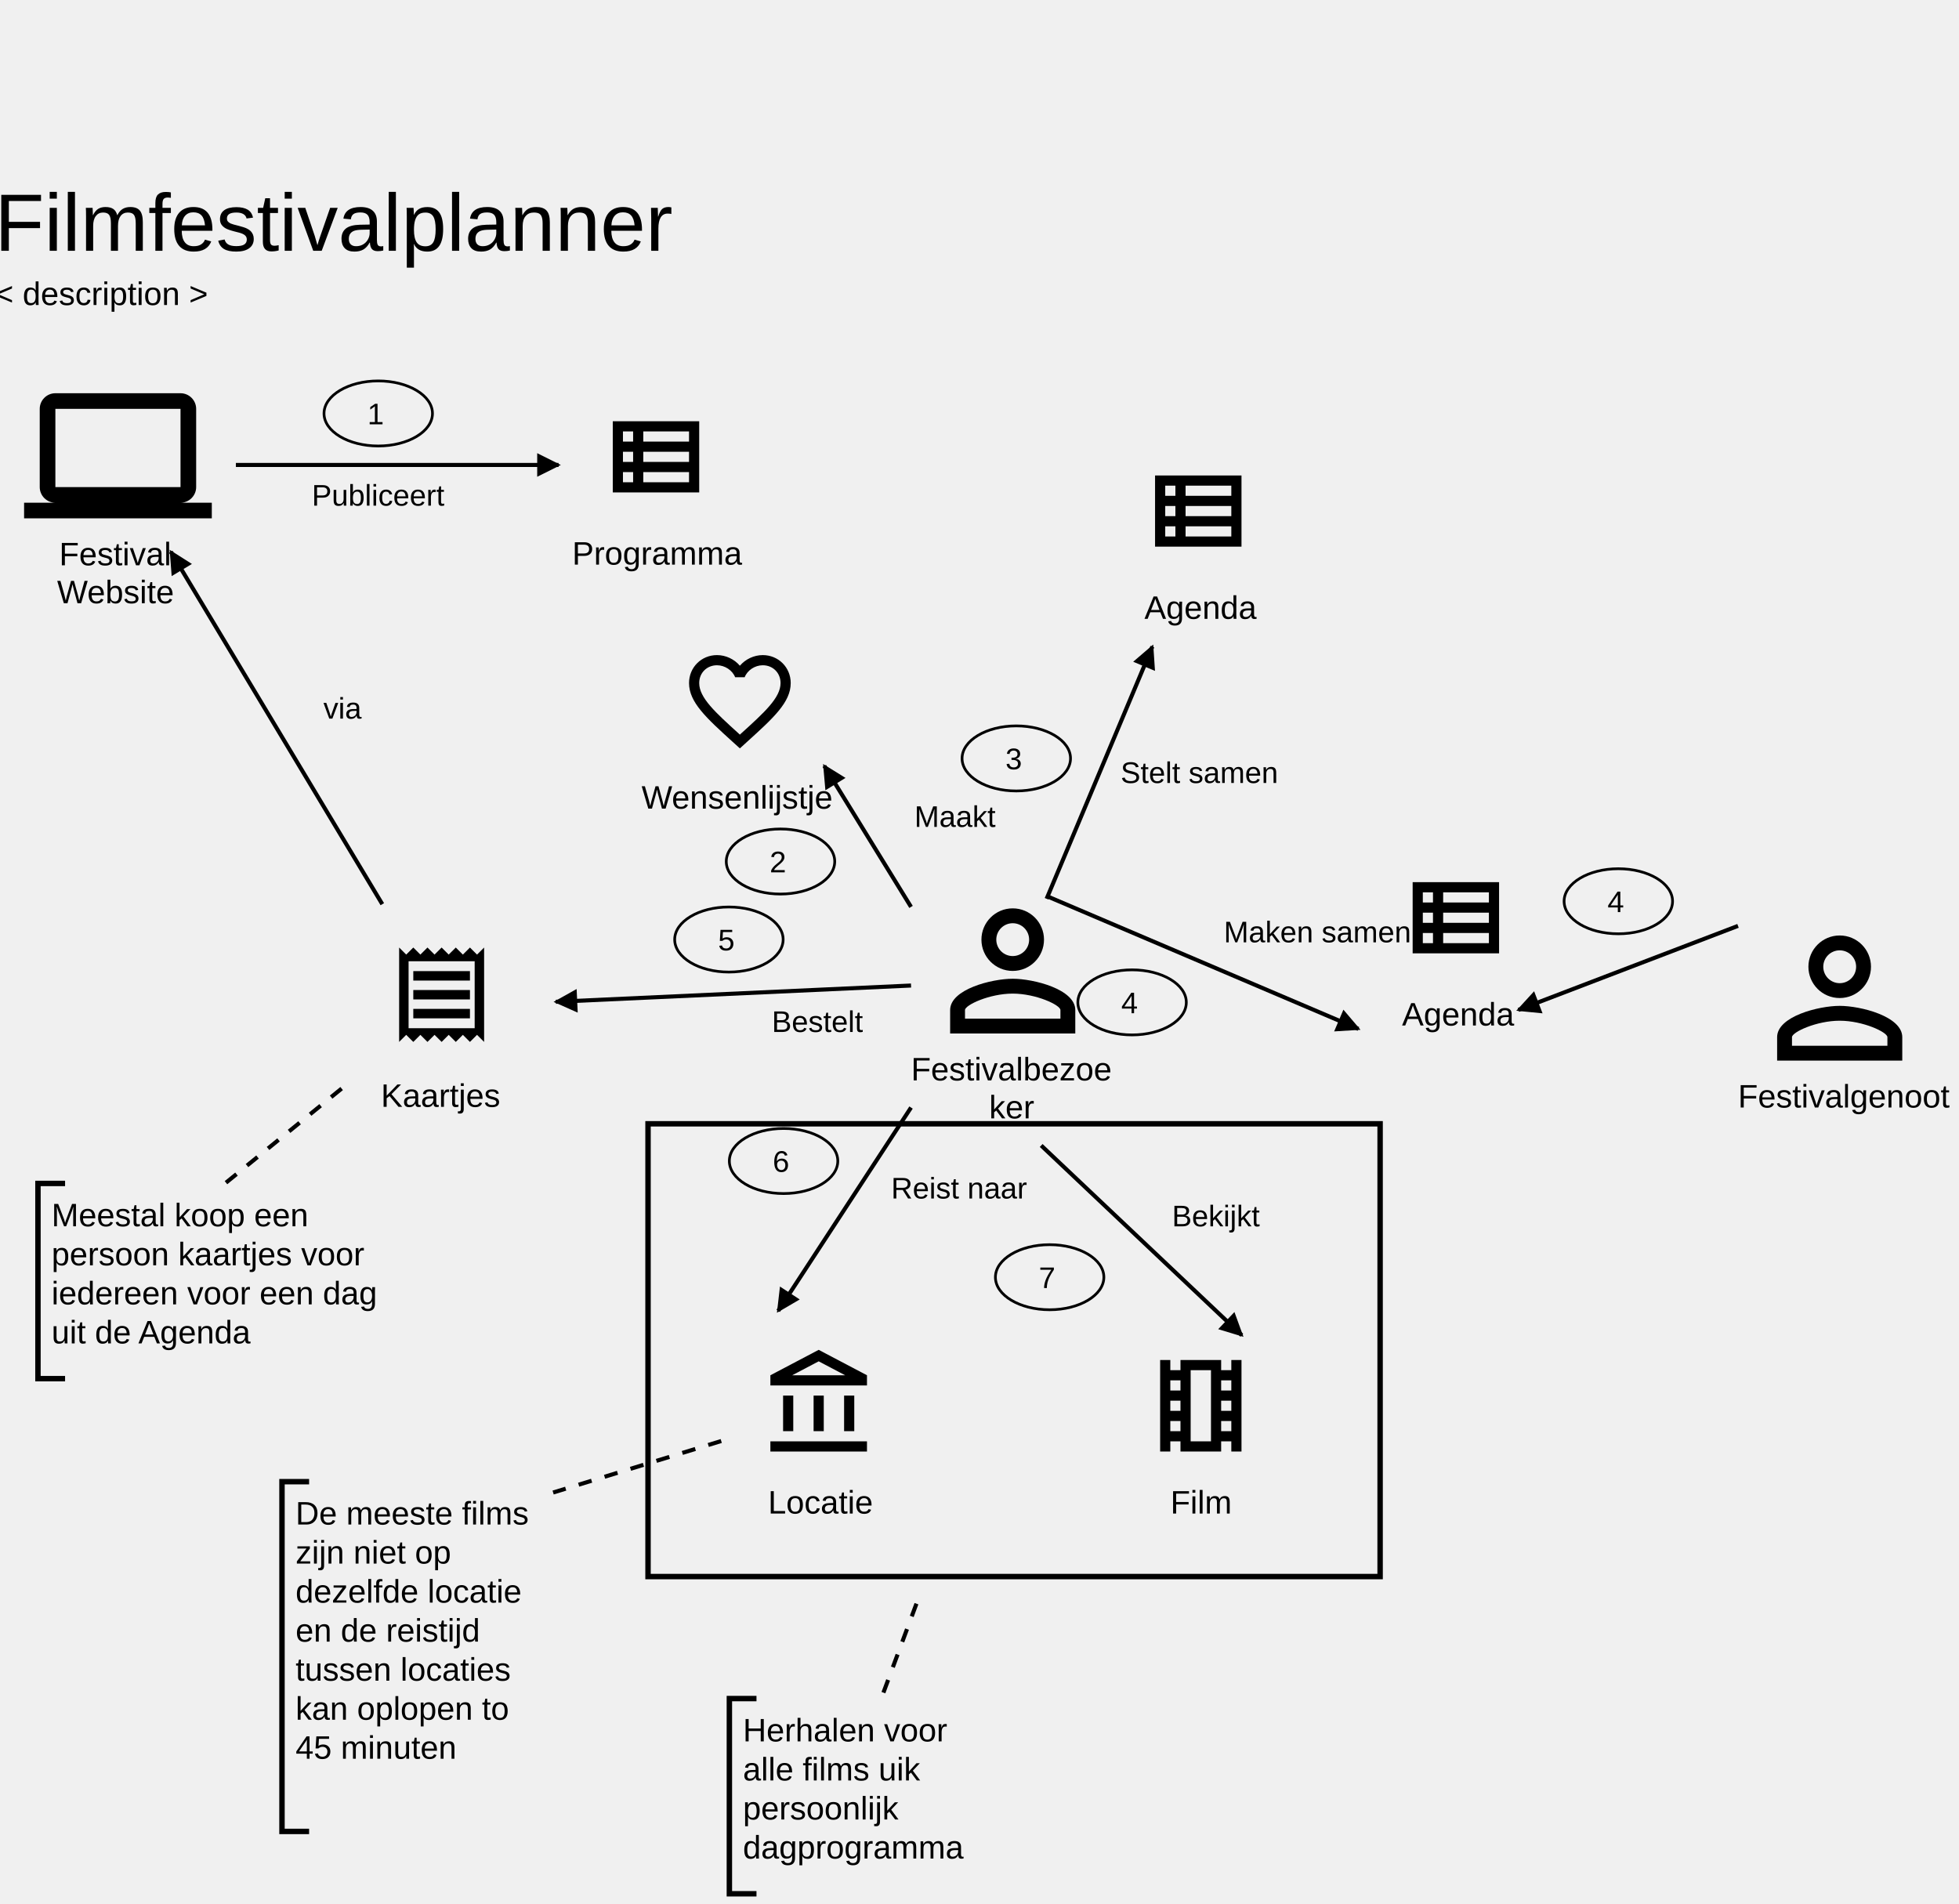
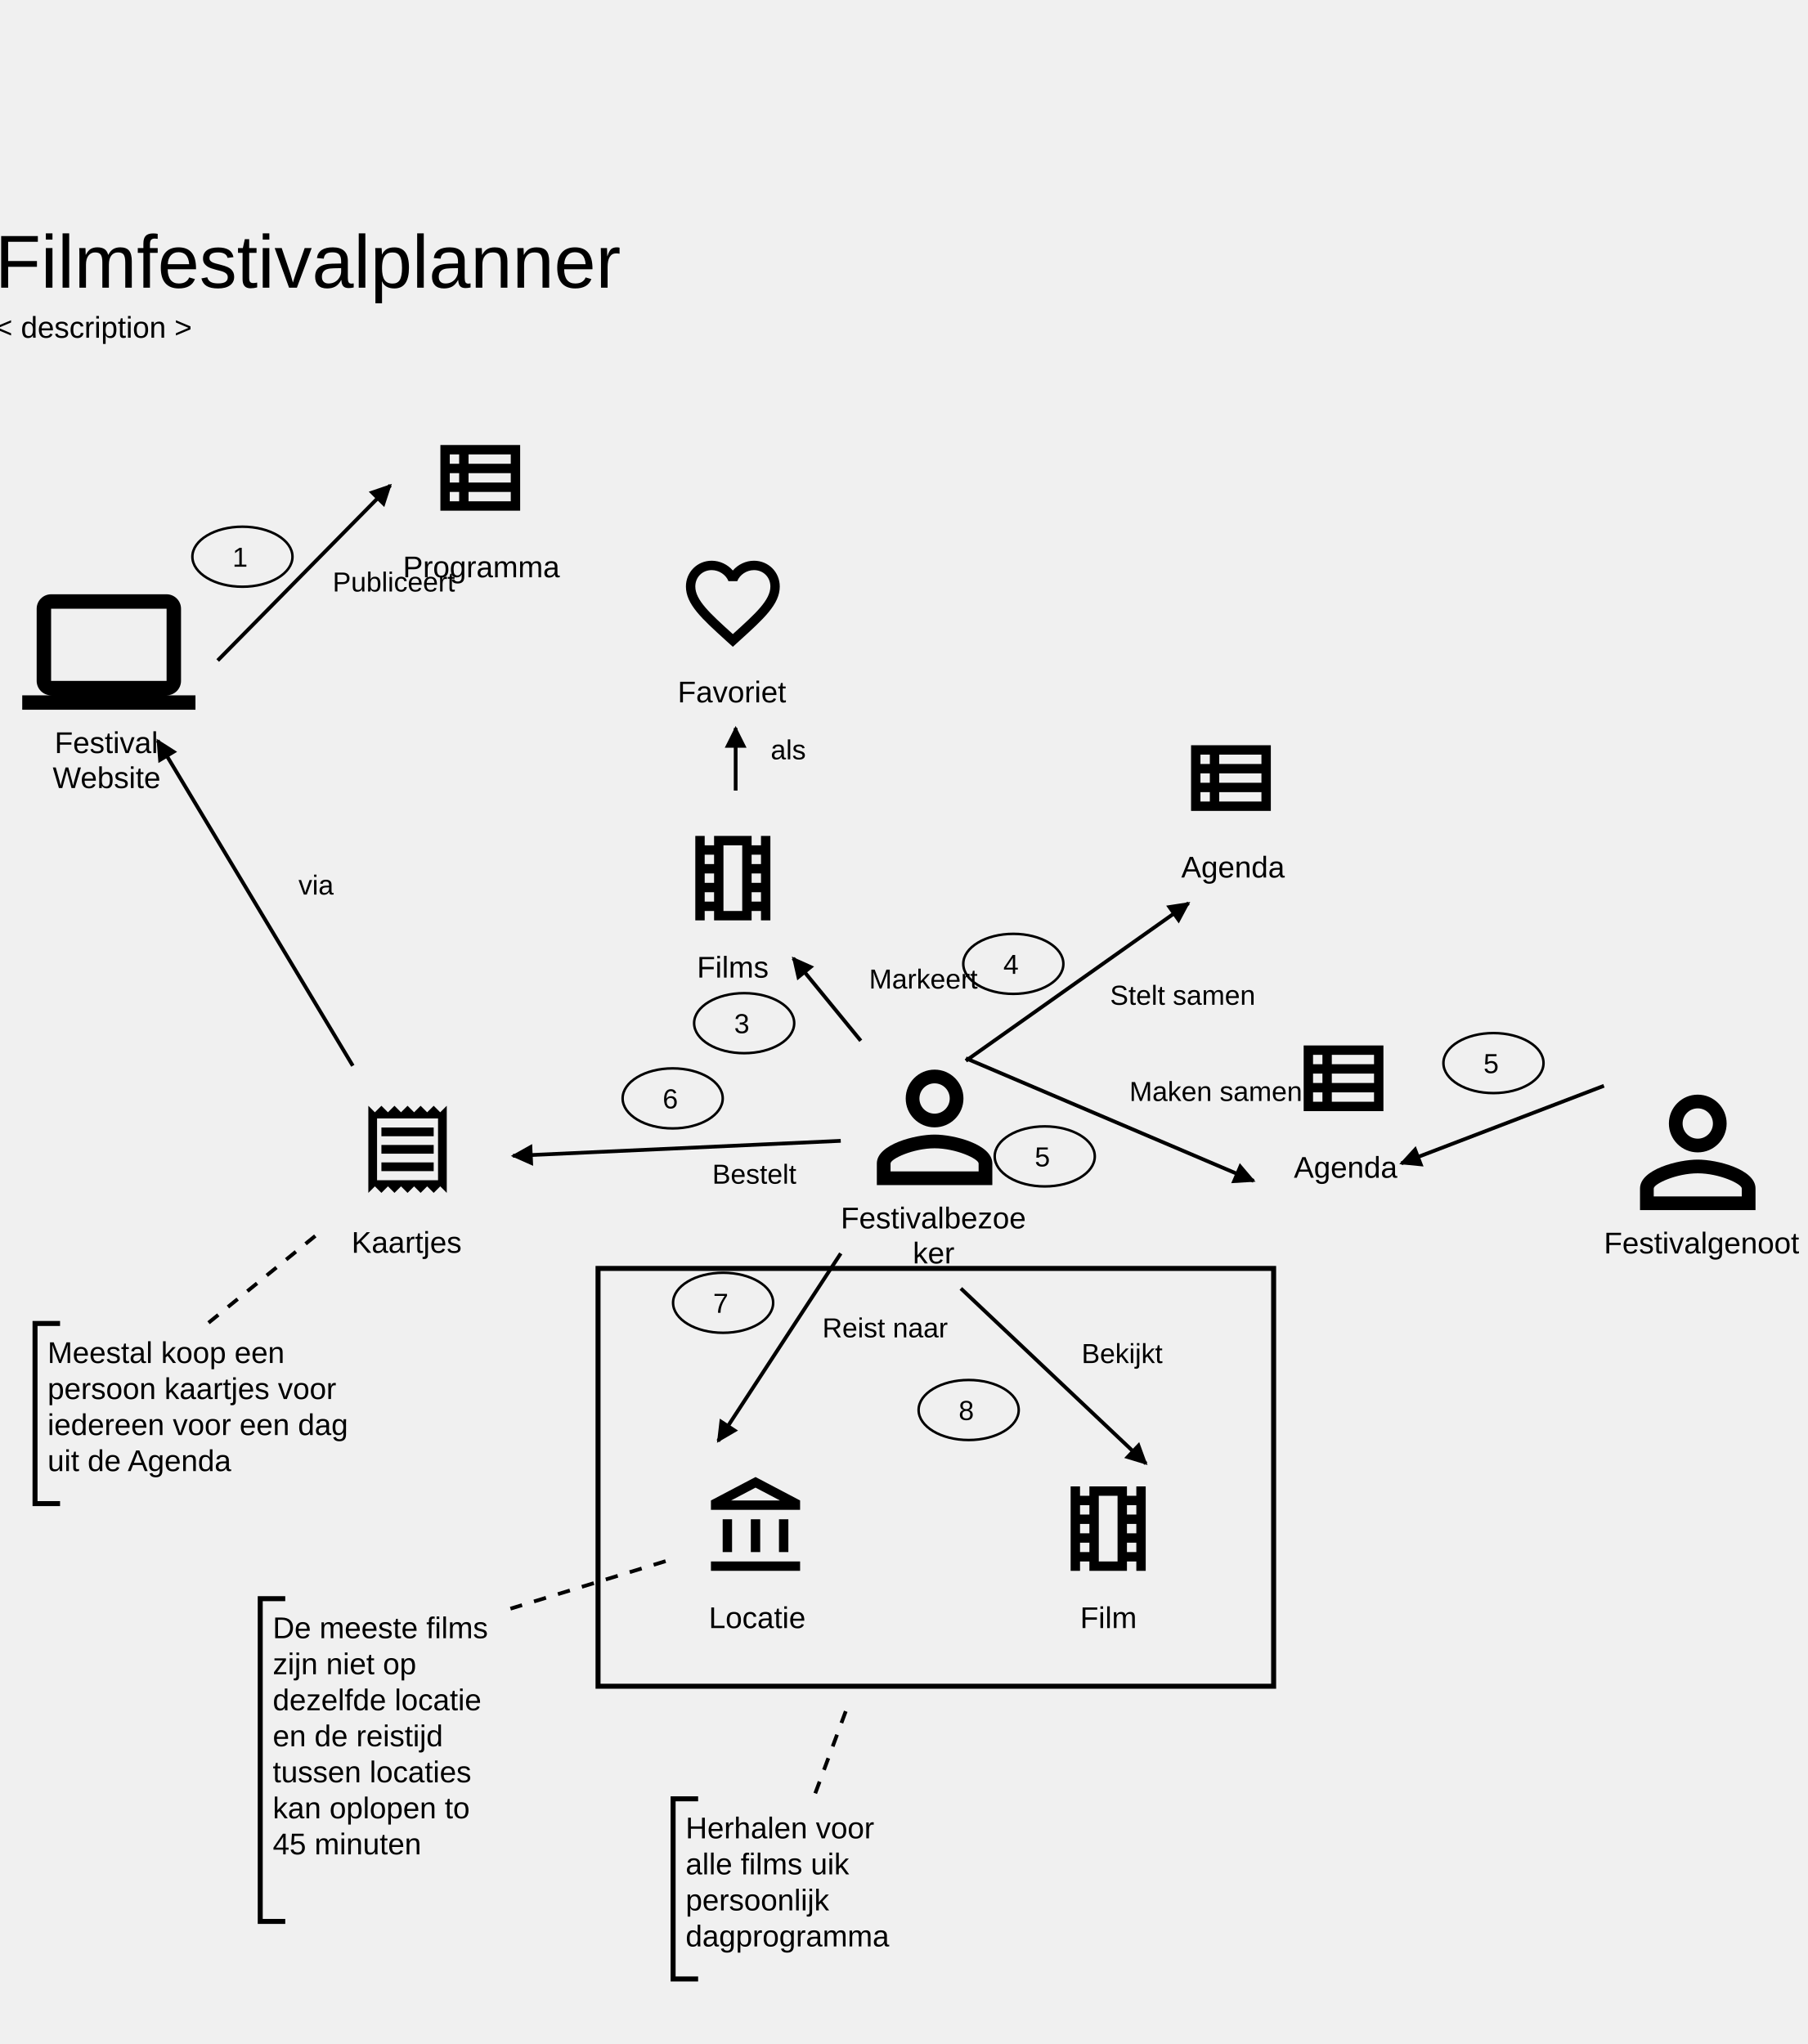
- <svg xmlns="http://www.w3.org/2000/svg" style="background-color:white" width="722.5" height=" 702" viewBox="806 316 722.5 607" version="1.1">
+ <svg xmlns="http://www.w3.org/2000/svg" style="background-color:white" width="722.5" height=" 817" viewBox="806 246 722.5 677" version="1.1">
  <defs>
    <marker id="activity-black-black-dp19321k0feuw9q9b4zm91lx4" viewBox="0 0 20 20" refX="11" refY="10" markerWidth="10" markerHeight="10" orient="auto">
      <path d="M 1 5 L 11 10 L 1 15 Z" style="fill: black; stroke-width: 1px; stroke-linecap: round; stroke-dasharray: 10000px, 1px; stroke: black;" />
    </marker>
  </defs>
  <g class="djs-group">
-     <g class="djs-element djs-shape" style="display:block" transform="translate(796 351)">
+     <g class="djs-element djs-shape" style="display:block" transform="translate(796 236)">
      <g class="djs-visual">
        <text lineHeight="1.2" class="djs-label" style="font-family: Arial, sans-serif; font-size: 30; font-weight: normal; fill: rgb(0, 0, 0);">
-           <tspan x="8" y="10" font-size="30">Filmfestivalplanner</tspan>
+           <tspan x="8" y="55" font-size="30">Filmfestivalplanner</tspan>
        </text>
        <text lineHeight="1.2" class="djs-label" style="font-family: Arial, sans-serif; font-size: 12; font-weight: normal; fill: rgb(0, 0, 0);">
-           <tspan x="8" y="30" font-size="12">&lt; description &gt;</tspan>
+           <tspan x="8" y="75" font-size="12">&lt; description &gt;</tspan>
        </text>
      </g>
    </g>
  </g>
  <g class="djs-group">
    <g class="djs-element djs-shape" data-element-id="shape_7284" transform="matrix(1, 0, 0, 1, 1045, 683)" style="display: block;">
      <g class="djs-visual">
        <rect x="0" y="0" width="270" height="167" rx="0" ry="0" style="stroke: black; stroke-width: 2px; fill: none;" />
        <text style="font-family: Arial, sans-serif; font-size: 12px; font-weight: normal; fill: rgb(0, 0, 0);" lineHeight="1.2" class="djs-label">
          <tspan x="8" y="18.8" />
        </text>
      </g>
      <rect style="fill: none; stroke-opacity: 0; stroke: white; stroke-width: 15px;" class="djs-hit djs-hit-all" x="0" y="0" width="270" height="167" />
      <rect x="-6" y="-6" width="282" height="179" style="fill: none;" class="djs-outline" />
    </g>
    <g class="djs-children">
      <g class="djs-group">
        <g class="djs-element djs-shape" data-element-id="shape_4085" transform="matrix(1, 0, 0, 1, 1072, 752)" style="display: block;">
          <g class="djs-visual">
            <svg fill=" black" width="48.75" height="48.75" viewBox="0 0 24 26" x="12.5" y="12.5">
              <path fill="none" d="M0 0h24v24H0V0z" />
              <path d="M6.5 10h-2v7h2v-7zm6 0h-2v7h2v-7zm8.5 9H2v2h19v-2zm-2.5-9h-2v7h2v-7zm-7-6.74L16.71 6H6.29l5.21-2.74m0-2.26L2 6v2h19V6l-9.5-5z" />
            </svg>
            <text style="font-family: Arial, sans-serif; font-size: 12px; font-weight: normal; fill: rgb(0, 0, 0);" lineHeight="1.2" class="djs-label">
              <tspan x="17.275" y="74.75">Locatie</tspan>
            </text>
          </g>
          <rect style="fill: none; stroke-opacity: 0; stroke: white; stroke-width: 15px;" class="djs-hit djs-hit-all" x="0" y="0" width="75" height="75" />
          <rect x="-6" y="-6" width="87" height="87" style="fill: none;" class="djs-outline" />
        </g>
      </g>
      <g class="djs-group">
-         <g class="djs-element djs-shape" data-element-id="shape_0403" transform="matrix(1, 0, 0, 1, 1212, 752)" style="display: block;">
+         <g class="djs-element djs-shape hover" data-element-id="shape_0403" transform="matrix(1, 0, 0, 1, 1212, 752)" style="display: block;">
          <g class="djs-visual">
            <svg fill=" black" width="48.75" height="48.75" viewBox="0 0 24 26" x="12.5" y="12.5">
              <path fill="none" d="M0 0h24v24H0V0z" />
              <path d="M18 3v2h-2V3H8v2H6V3H4v18h2v-2h2v2h8v-2h2v2h2V3h-2zM8 17H6v-2h2v2zm0-4H6v-2h2v2zm0-4H6V7h2v2zm6 10h-4V5h4v14zm4-2h-2v-2h2v2zm0-4h-2v-2h2v2zm0-4h-2V7h2v2z" />
            </svg>
            <text style="font-family: Arial, sans-serif; font-size: 12px; font-weight: normal; fill: rgb(0, 0, 0);" lineHeight="1.2" class="djs-label">
              <tspan x="25.663" y="74.75">Film</tspan>
            </text>
          </g>
          <rect style="fill: none; stroke-opacity: 0; stroke: white; stroke-width: 15px;" class="djs-hit djs-hit-all" x="0" y="0" width="75" height="75" />
          <rect x="-6" y="-6" width="87" height="87" style="fill: none;" class="djs-outline" />
        </g>
      </g>
    </g>
  </g>
  <g class="djs-group">
-     <g class="djs-element djs-shape" data-element-id="shape_3841" transform="matrix(1, 0, 0, 1, 1212, 422)" style="display: block;">
-       <g class="djs-visual">
-         <svg fill=" black" width="48.75" height="48.75" viewBox="0 0 24 26" x="12.5" y="12.5">
-           <path opacity=".87" fill="none" d="M0 0h24v24H0V0z" />
-           <path d="M3 5v14h17V5H3zm4 2v2H5V7h2zm-2 6v-2h2v2H5zm0 2h2v2H5v-2zm13 2H9v-2h9v2zm0-4H9v-2h9v2zm0-4H9V7h9v2z" />
-         </svg>
-         <text style="font-family: Arial, sans-serif; font-size: 12px; font-weight: normal; fill: rgb(0, 0, 0);" lineHeight="1.2" class="djs-label">
-           <tspan x="16.075" y="74.75">Agenda</tspan>
-         </text>
-       </g>
-       <rect style="fill: none; stroke-opacity: 0; stroke: white; stroke-width: 15px;" class="djs-hit djs-hit-all" x="0" y="0" width="75" height="75" />
-       <rect x="-6" y="-6" width="87" height="87" style="fill: none;" class="djs-outline" />
-     </g>
-   </g>
-   <g class="djs-group">
    <g class="djs-element djs-shape" data-element-id="shape_5958" transform="matrix(1, 0, 0, 1, 1075, 895)" style="display: block;">
      <g class="djs-visual">
        <rect x="0" y="0" width="100" height="72" rx="0" ry="0" style="stroke: none; stroke-width: 2px; fill: none;" />
        <path d="m 0, 0 m 10,0 l -10,0 l 0,72 l 10,0" style="fill: none; stroke-width: 2px; stroke: black;" />
        <text style="font-family: Arial, sans-serif; font-size: 12px; font-weight: normal; fill: black;" lineHeight="1.2" class="djs-label">
          <tspan x="5" y="15.8">Herhalen voor </tspan>
          <tspan x="5" y="30.2">alle films uik </tspan>
          <tspan x="5" y="44.6">persoonlijk </tspan>
          <tspan x="5" y="59">dagprogramma</tspan>
        </text>
      </g>
      <rect style="fill: none; stroke-opacity: 0; stroke: white; stroke-width: 15px;" class="djs-hit djs-hit-all" x="0" y="0" width="100" height="72" />
      <rect x="-6" y="-6" width="112" height="84" style="fill: none;" class="djs-outline" />
    </g>
  </g>
  <g class="djs-group">
-     <g class="djs-element djs-shape" data-element-id="shape_8141" transform="matrix(1, 0, 0, 1, 1012, 402)" style="display: block;">
-       <g class="djs-visual">
-         <svg fill=" black" width="48.75" height="48.75" viewBox="0 0 24 26" x="12.5" y="12.5">
-           <path opacity=".87" fill="none" d="M0 0h24v24H0V0z" />
-           <path d="M3 5v14h17V5H3zm4 2v2H5V7h2zm-2 6v-2h2v2H5zm0 2h2v2H5v-2zm13 2H9v-2h9v2zm0-4H9v-2h9v2zm0-4H9V7h9v2z" />
-         </svg>
-         <text style="font-family: Arial, sans-serif; font-size: 12px; font-weight: normal; fill: rgb(0, 0, 0);" lineHeight="1.2" class="djs-label">
-           <tspan x="5.025" y="74.75">Programma</tspan>
-         </text>
-       </g>
-       <rect style="fill: none; stroke-opacity: 0; stroke: white; stroke-width: 15px;" class="djs-hit djs-hit-all" x="0" y="0" width="75" height="75" />
-       <rect x="-6" y="-6" width="87" height="87" style="fill: none;" class="djs-outline" />
-     </g>
-   </g>
-   <g class="djs-group">
    <g class="djs-element djs-shape" data-element-id="shape_4183" transform="matrix(1, 0, 0, 1, 932, 602)" style="display: block;">
      <g class="djs-visual">
        <svg fill=" black" width="48.75" height="48.75" viewBox="0 0 24 28" x="12.5" y="12.5">
          <path fill="none" d="M0 0h24v24H0V0z" />
          <path d="M19.5 3.5L18 2l-1.5 1.5L15 2l-1.5 1.5L12 2l-1.5 1.5L9 2 7.5 3.5 6 2 4.5 3.5 3 2v20l1.5-1.5L6 22l1.5-1.5L9 22l1.5-1.5L12 22l1.5-1.5L15 22l1.5-1.5L18 22l1.5-1.5L21 22V2l-1.5 1.5zM19 19.09H5V4.91h14v14.18zM6 15h12v2H6zm0-4h12v2H6zm0-4h12v2H6z" />
        </svg>
        <text style="font-family: Arial, sans-serif; font-size: 12px; font-weight: normal; fill: rgb(0, 0, 0);" lineHeight="1.2" class="djs-label">
          <tspan x="14.488" y="74.75">Kaartjes</tspan>
        </text>
      </g>
      <rect style="fill: none; stroke-opacity: 0; stroke: white; stroke-width: 15px;" class="djs-hit djs-hit-all" x="0" y="0" width="75" height="75" />
      <rect x="-6" y="-6" width="87" height="87" style="fill: none;" class="djs-outline" />
    </g>
  </g>
  <g class="djs-group">
    <g class="djs-element djs-shape" data-element-id="shape_6954" transform="matrix(1, 0, 0, 1, 1447, 602)" style="display: block;">
      <g class="djs-visual">
        <svg fill=" black" viewBox="0 0 24 26" width="75" height="75">
          <path d="M12 5.9c1.16 0 2.1.94 2.1 2.1s-.94 2.1-2.1 2.1S9.9 9.16 9.9 8s.94-2.1 2.1-2.1m0 9c2.97 0 6.1 1.46 6.1 2.1v1.1H5.9V17c0-.64 3.13-2.1 6.1-2.1M12 4C9.79 4 8 5.79 8 8s1.79 4 4 4 4-1.79 4-4-1.79-4-4-4zm0 9c-2.67 0-8 1.34-8 4v3h16v-3c0-2.66-5.33-4-8-4z" />
          <path d="M0 0h24v24H0z" fill="none" />
        </svg>
        <text style="font-family: Arial, sans-serif; font-size: 12px; font-weight: normal; fill: rgb(0, 0, 0);" lineHeight="1.2" class="djs-label">
          <tspan x="0" y="75">Festivalgenoot</tspan>
        </text>
      </g>
      <rect style="fill: none; stroke-opacity: 0; stroke: white; stroke-width: 15px;" class="djs-hit djs-hit-all" x="0" y="0" width="75" height="75" />
      <rect x="-6" y="-6" width="87" height="87" style="fill: none;" class="djs-outline" />
    </g>
  </g>
  <g class="djs-group">
    <g class="djs-element djs-shape" data-element-id="shape_8085" transform="matrix(1, 0, 0, 1, 1307, 572)" style="display: block;">
      <g class="djs-visual">
        <svg fill=" black" width="48.75" height="48.75" viewBox="0 0 24 26" x="12.5" y="12.5">
          <path opacity=".87" fill="none" d="M0 0h24v24H0V0z" />
          <path d="M3 5v14h17V5H3zm4 2v2H5V7h2zm-2 6v-2h2v2H5zm0 2h2v2H5v-2zm13 2H9v-2h9v2zm0-4H9v-2h9v2zm0-4H9V7h9v2z" />
        </svg>
        <text style="font-family: Arial, sans-serif; font-size: 12px; font-weight: normal; fill: rgb(0, 0, 0);" lineHeight="1.2" class="djs-label">
          <tspan x="16.075" y="74.75">Agenda</tspan>
        </text>
      </g>
      <rect style="fill: none; stroke-opacity: 0; stroke: white; stroke-width: 15px;" class="djs-hit djs-hit-all" x="0" y="0" width="75" height="75" />
      <rect x="-6" y="-6" width="87" height="87" style="fill: none;" class="djs-outline" />
    </g>
  </g>
  <g class="djs-group">
    <g class="djs-element djs-shape" data-element-id="shape_3115" transform="matrix(1, 0, 0, 1, 1142, 592)" style="display: block;">
      <g class="djs-visual">
        <svg fill=" black" viewBox="0 0 24 26" width="75" height="75">
          <path d="M12 5.9c1.16 0 2.1.94 2.1 2.1s-.94 2.1-2.1 2.1S9.9 9.16 9.9 8s.94-2.1 2.1-2.1m0 9c2.97 0 6.1 1.46 6.1 2.1v1.1H5.9V17c0-.64 3.13-2.1 6.1-2.1M12 4C9.79 4 8 5.79 8 8s1.79 4 4 4 4-1.79 4-4-1.79-4-4-4zm0 9c-2.67 0-8 1.34-8 4v3h16v-3c0-2.66-5.33-4-8-4z" />
          <path d="M0 0h24v24H0z" fill="none" />
        </svg>
        <text style="font-family: Arial, sans-serif; font-size: 12px; font-weight: normal; fill: rgb(0, 0, 0);" lineHeight="1.2" class="djs-label">
          <tspan x="0" y="75">Festivalbezoe</tspan>
          <tspan x="28.788" y="89">ker</tspan>
        </text>
      </g>
      <rect style="fill: none; stroke-opacity: 0; stroke: white; stroke-width: 15px;" class="djs-hit djs-hit-all" x="0" y="0" width="75" height="75" />
      <rect x="-6" y="-6" width="87" height="87" style="fill: none;" class="djs-outline" />
    </g>
  </g>
  <g class="djs-group">
    <g class="djs-element djs-shape" data-element-id="shape_8931" transform="matrix(1, 0, 0, 1, 812, 402)" style="display: block;">
      <g class="djs-visual">
        <svg fill=" black" viewBox="0 0 24 26" width="75" height="75">
          <path d="M20,18c1.1,0,2-0.9,2-2V6c0-1.1-0.9-2-2-2H4C2.9,4,2,4.9,2,6v10c0,1.1,0.9,2,2,2H0v2h24v-2H20z M4,6h16v10H4V6z" />
        </svg>
        <text style="font-family: Arial, sans-serif; font-size: 12px; font-weight: normal; fill: rgb(0, 0, 0);" lineHeight="1.2" class="djs-label">
          <tspan x="15.825" y="75">Festival </tspan>
          <tspan x="15.063" y="89">Website</tspan>
        </text>
      </g>
      <rect style="fill: none; stroke-opacity: 0; stroke: white; stroke-width: 15px;" class="djs-hit djs-hit-all" x="0" y="0" width="75" height="75" />
      <rect x="-6" y="-6" width="87" height="87" style="fill: none;" class="djs-outline" />
    </g>
  </g>
  <g class="djs-group">
    <g class="djs-element djs-shape" data-element-id="shape_9867" transform="matrix(1, 0, 0, 1, 820, 705)" style="display: block;">
      <g class="djs-visual">
        <rect x="0" y="0" width="138" height="72" rx="0" ry="0" style="stroke: none; stroke-width: 2px; fill: none;" />
        <path d="m 0, 0 m 10,0 l -10,0 l 0,72 l 10,0" style="fill: none; stroke-width: 2px; stroke: black;" />
        <text style="font-family: Arial, sans-serif; font-size: 12px; font-weight: normal; fill: black;" lineHeight="1.2" class="djs-label">
          <tspan x="5" y="15.8">Meestal koop een </tspan>
          <tspan x="5" y="30.2">persoon kaartjes voor </tspan>
          <tspan x="5" y="44.6">iedereen voor een dag</tspan>
          <tspan x="5" y="59">uit de Agenda</tspan>
        </text>
      </g>
      <rect style="fill: none; stroke-opacity: 0; stroke: white; stroke-width: 15px;" class="djs-hit djs-hit-all" x="0" y="0" width="138" height="72" />
      <rect x="-6" y="-6" width="150" height="84" style="fill: none;" class="djs-outline" />
    </g>
  </g>
  <g class="djs-group">
    <g class="djs-element djs-connection" data-element-id="connection_5169" style="display: block;">
      <g class="djs-visual">
        <polyline points="1144,860 1131,895 " style="stroke: rgb(0, 0, 0); stroke-width: 1.5px; stroke-linejoin: round; stroke-dasharray: 5px, 5px;" />
      </g>
      <polyline points="1144,860 1131,895 " style="fill: none; stroke-opacity: 0; stroke: white; stroke-width: 15px;" class="djs-hit djs-hit-stroke" />
      <rect x="1125" y="854" width="25" height="47" style="fill: none;" class="djs-outline" />
    </g>
  </g>
  <g class="djs-group">
    <g class="djs-element djs-connection" data-element-id="connection_1286" style="display: block;">
      <g class="djs-visual">
        <polyline points="1072,800 1010,819 " style="stroke: rgb(0, 0, 0); stroke-width: 1.5px; stroke-linejoin: round; stroke-dasharray: 5px, 5px;" />
      </g>
      <polyline points="1072,800 1010,819 " style="fill: none; stroke-opacity: 0; stroke: white; stroke-width: 15px;" class="djs-hit djs-hit-stroke" />
      <rect x="1004" y="794" width="74" height="31" style="fill: none;" class="djs-outline" />
    </g>
  </g>
  <g class="djs-group">
    <g class="djs-element djs-connection" data-element-id="connection_4221" style="display: block;">
      <g class="djs-visual">
        <polyline points="932,670 889,705 " style="stroke: rgb(0, 0, 0); stroke-width: 1.5px; stroke-linejoin: round; stroke-dasharray: 5px, 5px;" />
      </g>
      <polyline points="932,670 889,705 " style="fill: none; stroke-opacity: 0; stroke: white; stroke-width: 15px;" class="djs-hit djs-hit-stroke" />
      <rect x="883" y="664" width="55" height="47" style="fill: none;" class="djs-outline" />
    </g>
  </g>
  <g class="djs-group">
    <g class="djs-element djs-connection" data-element-id="connection_2034" style="display: block;">
      <g class="djs-visual">
-         <polyline points="893,440 1012,440 " style="stroke: black; fill: none; stroke-width: 1.5px; stroke-linejoin: round; marker-end: url('#activity-black-black-dp19321k0feuw9q9b4zm91lx4');" />
-         <text style="font-family: Arial, sans-serif; font-size: 11px; font-weight: normal; fill: black;" lineHeight="1.2" wordWrap="break-word" overflowWrap="break-word" hyphens="auto" class="djs-label">
-           <tspan x="921" y="455">Publiceert</tspan>
-         </text>
-         <text style="font-family: Arial, sans-serif; font-size: 11px; font-weight: normal; fill: black;" lineHeight="1.2" position="absolute" class="djs-labelNumber">
-           <tspan x="941.5" y="425">1</tspan>
-         </text>
-         <ellipse cx="945.5" cy="421" rx="20" ry="12" style="fill:transparent;stroke:black;stroke-width:1" />
-       </g>
-       <polyline points="893,440 1012,440 " style="fill: none; stroke-opacity: 0; stroke: white; stroke-width: 15px;" class="djs-hit djs-hit-stroke" />
-       <rect x="887" y="434" width="131" height="12" style="fill: none;" class="djs-outline" />
-     </g>
-   </g>
-   <g class="djs-group">
-     <g class="djs-element djs-connection" data-element-id="connection_9875" style="display: block;">
-       <g class="djs-visual">
-         <polyline points="1142,603 1110,551 " style="stroke: black; fill: none; stroke-width: 1.5px; stroke-linejoin: round; marker-end: url('#activity-black-black-dp19321k0feuw9q9b4zm91lx4');" />
-         <text style="font-family: Arial, sans-serif; font-size: 11px; font-weight: normal; fill: black;" lineHeight="1.2" wordWrap="break-word" overflowWrap="break-word" hyphens="auto" class="djs-label">
-           <tspan x="1143.244" y="573.488">Maakt</tspan>
-         </text>
-         <text style="font-family: Arial, sans-serif; font-size: 11px; font-weight: normal; fill: black;" lineHeight="1.2" position="absolute" class="djs-labelNumber">
-           <tspan x="1089.857" y="590.262">2</tspan>
-         </text>
-         <ellipse cx="1093.857" cy="586.262" rx="20" ry="12" style="fill:transparent;stroke:black;stroke-width:1" />
-       </g>
-       <polyline points="1142,603 1110,551 " style="fill: none; stroke-opacity: 0; stroke: white; stroke-width: 15px;" class="djs-hit djs-hit-stroke" />
-       <rect x="1104" y="545" width="44" height="64" style="fill: none;" class="djs-outline" />
+         <polyline points="893,440 962,370 " style="stroke: black; fill: none; stroke-width: 1.5px; stroke-linejoin: round; marker-end: url('#activity-black-black-dp19321k0feuw9q9b4zm91lx4');" />
+         <text style="font-family: Arial, sans-serif; font-size: 11px; font-weight: normal; fill: black;" lineHeight="1.2" wordWrap="break-word" overflowWrap="break-word" hyphens="auto" class="djs-label">
+           <tspan x="938.931" y="412.431">Publiceert</tspan>
+         </text>
+         <text style="font-family: Arial, sans-serif; font-size: 11px; font-weight: normal; fill: black;" lineHeight="1.2" position="absolute" class="djs-labelNumber">
+           <tspan x="898.886" y="402.523">1</tspan>
+         </text>
+         <ellipse cx="902.886" cy="398.523" rx="20" ry="12" style="fill:transparent;stroke:black;stroke-width:1" />
+       </g>
+       <polyline points="893,440 962,370 " style="fill: none; stroke-opacity: 0; stroke: white; stroke-width: 15px;" class="djs-hit djs-hit-stroke" />
+       <rect x="887" y="364" width="81" height="82" style="fill: none;" class="djs-outline" />
    </g>
  </g>
  <g class="djs-group">
    <g class="djs-element djs-connection" data-element-id="connection_5550" style="display: block;">
      <g class="djs-visual">
        <polyline points="1192,599 1307,648 " style="stroke: black; fill: none; stroke-width: 1.5px; stroke-linejoin: round; marker-end: url('#activity-black-black-dp19321k0feuw9q9b4zm91lx4');" />
        <text style="font-family: Arial, sans-serif; font-size: 11px; font-weight: normal; fill: black;" lineHeight="1.2" wordWrap="break-word" overflowWrap="break-word" hyphens="auto" class="djs-label">
          <tspan x="1257.346" y="616.064">Maken samen</tspan>
        </text>
        <text style="font-family: Arial, sans-serif; font-size: 11px; font-weight: normal; fill: black;" lineHeight="1.2" position="absolute" class="djs-labelNumber">
-           <tspan x="1219.525" y="642.218">4</tspan>
+           <tspan x="1219.525" y="642.218">5</tspan>
        </text>
        <ellipse cx="1223.525" cy="638.218" rx="20" ry="12" style="fill:transparent;stroke:black;stroke-width:1" />
      </g>
      <polyline points="1192,599 1307,648 " style="fill: none; stroke-opacity: 0; stroke: white; stroke-width: 15px;" class="djs-hit djs-hit-stroke" />
      <rect x="1186" y="593" width="127" height="61" style="fill: none;" class="djs-outline" />
    </g>
  </g>
  <g class="djs-group">
    <g class="djs-element djs-connection" data-element-id="connection_3410" style="display: block;">
      <g class="djs-visual">
        <polyline points="1447,610 1366,641 " style="stroke: black; fill: none; stroke-width: 1.5px; stroke-linejoin: round; marker-end: url('#activity-black-black-dp19321k0feuw9q9b4zm91lx4');" />
        <text style="font-family: Arial, sans-serif; font-size: 11px; font-weight: normal; fill: black;" lineHeight="1.2" position="absolute" class="djs-labelNumber">
-           <tspan x="1398.857" y="604.923">4</tspan>
+           <tspan x="1398.857" y="604.923">5</tspan>
        </text>
        <ellipse cx="1402.857" cy="600.923" rx="20" ry="12" style="fill:transparent;stroke:black;stroke-width:1" />
      </g>
      <polyline points="1447,610 1366,641 " style="fill: none; stroke-opacity: 0; stroke: white; stroke-width: 15px;" class="djs-hit djs-hit-stroke" />
      <rect x="1360" y="604" width="93" height="43" style="fill: none;" class="djs-outline" />
    </g>
  </g>
  <g class="djs-group">
    <g class="djs-element djs-connection" data-element-id="connection_2416" style="display: block;">
      <g class="djs-visual">
        <polyline points="1142,632 1011,638 " style="stroke: black; fill: none; stroke-width: 1.5px; stroke-linejoin: round; marker-end: url('#activity-black-black-dp19321k0feuw9q9b4zm91lx4');" />
        <text style="font-family: Arial, sans-serif; font-size: 11px; font-weight: normal; fill: black;" lineHeight="1.2" wordWrap="break-word" overflowWrap="break-word" hyphens="auto" class="djs-label">
          <tspan x="1090.646" y="649.126">Bestelt</tspan>
        </text>
        <text style="font-family: Arial, sans-serif; font-size: 11px; font-weight: normal; fill: black;" lineHeight="1.2" position="absolute" class="djs-labelNumber">
-           <tspan x="1070.83" y="619.034">5</tspan>
+           <tspan x="1070.83" y="619.034">6</tspan>
        </text>
        <ellipse cx="1074.83" cy="615.034" rx="20" ry="12" style="fill:transparent;stroke:black;stroke-width:1" />
      </g>
      <polyline points="1142,632 1011,638 " style="fill: none; stroke-opacity: 0; stroke: white; stroke-width: 15px;" class="djs-hit djs-hit-stroke" />
      <rect x="1005" y="626" width="143" height="18" style="fill: none;" class="djs-outline" />
    </g>
  </g>
  <g class="djs-group">
    <g class="djs-element djs-connection" data-element-id="connection_4134" style="display: block;">
      <g class="djs-visual">
        <polyline points="947,602 869,472 " style="stroke: black; fill: none; stroke-width: 1.5px; stroke-linejoin: round; marker-end: url('#activity-black-black-dp19321k0feuw9q9b4zm91lx4');" />
        <text style="font-family: Arial, sans-serif; font-size: 11px; font-weight: normal; fill: black;" lineHeight="1.2" wordWrap="break-word" overflowWrap="break-word" hyphens="auto" class="djs-label">
          <tspan x="925.28" y="533.56">via</tspan>
        </text>
      </g>
      <polyline points="947,602 869,472 " style="fill: none; stroke-opacity: 0; stroke: white; stroke-width: 15px;" class="djs-hit djs-hit-stroke" />
      <rect x="863" y="466" width="90" height="142" style="fill: none;" class="djs-outline" />
    </g>
  </g>
  <g class="djs-group">
    <g class="djs-element djs-connection" data-element-id="connection_6127" style="display: block;">
      <g class="djs-visual">
        <polyline points="1142,677 1093,752 " style="stroke: black; fill: none; stroke-width: 1.5px; stroke-linejoin: round; marker-end: url('#activity-black-black-dp19321k0feuw9q9b4zm91lx4');" />
        <text style="font-family: Arial, sans-serif; font-size: 11px; font-weight: normal; fill: black;" lineHeight="1.2" wordWrap="break-word" overflowWrap="break-word" hyphens="auto" class="djs-label">
          <tspan x="1134.658" y="710.553">Reist naar</tspan>
        </text>
        <text style="font-family: Arial, sans-serif; font-size: 11px; font-weight: normal; fill: black;" lineHeight="1.2" position="absolute" class="djs-labelNumber">
-           <tspan x="1090.99" y="700.728">6</tspan>
+           <tspan x="1090.99" y="700.728">7</tspan>
        </text>
        <ellipse cx="1094.99" cy="696.728" rx="20" ry="12" style="fill:transparent;stroke:black;stroke-width:1" />
      </g>
      <polyline points="1142,677 1093,752 " style="fill: none; stroke-opacity: 0; stroke: white; stroke-width: 15px;" class="djs-hit djs-hit-stroke" />
      <rect x="1087" y="671" width="61" height="87" style="fill: none;" class="djs-outline" />
    </g>
  </g>
  <g class="djs-group">
    <g class="djs-element djs-connection" data-element-id="connection_4730" style="display: block;">
      <g class="djs-visual">
        <polyline points="1190,691 1264,761 " style="stroke: black; fill: none; stroke-width: 1.5px; stroke-linejoin: round; marker-end: url('#activity-black-black-dp19321k0feuw9q9b4zm91lx4');" />
        <text style="font-family: Arial, sans-serif; font-size: 11px; font-weight: normal; fill: black;" lineHeight="1.2" wordWrap="break-word" overflowWrap="break-word" hyphens="auto" class="djs-label">
          <tspan x="1238.235" y="720.823">Bekijkt</tspan>
        </text>
        <text style="font-family: Arial, sans-serif; font-size: 11px; font-weight: normal; fill: black;" lineHeight="1.2" position="absolute" class="djs-labelNumber">
-           <tspan x="1189.119" y="743.588">7</tspan>
+           <tspan x="1189.119" y="743.588">8</tspan>
        </text>
        <ellipse cx="1193.119" cy="739.588" rx="20" ry="12" style="fill:transparent;stroke:black;stroke-width:1" />
      </g>
      <polyline points="1190,691 1264,761 " style="fill: none; stroke-opacity: 0; stroke: white; stroke-width: 15px;" class="djs-hit djs-hit-stroke" />
      <rect x="1184" y="685" width="86" height="82" style="fill: none;" class="djs-outline" />
    </g>
  </g>
  <g class="djs-group">
    <g class="djs-element djs-connection" data-element-id="connection_8493" style="display: block;">
      <g class="djs-visual">
-         <polyline points="1192,600 1231,507 " style="stroke: black; fill: none; stroke-width: 1.5px; stroke-linejoin: round; marker-end: url('#activity-black-black-dp19321k0feuw9q9b4zm91lx4');" />
-         <text style="font-family: Arial, sans-serif; font-size: 11px; font-weight: normal; fill: black;" lineHeight="1.2" wordWrap="break-word" overflowWrap="break-word" hyphens="auto" class="djs-label">
-           <tspan x="1219.292" y="557.292">Stelt samen</tspan>
-         </text>
-         <text style="font-family: Arial, sans-serif; font-size: 11px; font-weight: normal; fill: black;" lineHeight="1.2" position="absolute" class="djs-labelNumber">
-           <tspan x="1176.82" y="552.236">3</tspan>
-         </text>
-         <ellipse cx="1180.82" cy="548.236" rx="20" ry="12" style="fill:transparent;stroke:black;stroke-width:1" />
-       </g>
-       <polyline points="1192,600 1231,507 " style="fill: none; stroke-opacity: 0; stroke: white; stroke-width: 15px;" class="djs-hit djs-hit-stroke" />
-       <rect x="1186" y="501" width="51" height="105" style="fill: none;" class="djs-outline" />
+         <polyline points="1192,600 1281,537 " style="stroke: black; fill: none; stroke-width: 1.5px; stroke-linejoin: round; marker-end: url('#activity-black-black-dp19321k0feuw9q9b4zm91lx4');" />
+         <text style="font-family: Arial, sans-serif; font-size: 11px; font-weight: normal; fill: black;" lineHeight="1.2" wordWrap="break-word" overflowWrap="break-word" hyphens="auto" class="djs-label">
+           <tspan x="1249.618" y="577.618">Stelt samen</tspan>
+         </text>
+         <text style="font-family: Arial, sans-serif; font-size: 11px; font-weight: normal; fill: black;" lineHeight="1.2" position="absolute" class="djs-labelNumber">
+           <tspan x="1206.971" y="565.264">4</tspan>
+         </text>
+         <ellipse cx="1210.971" cy="561.264" rx="20" ry="12" style="fill:transparent;stroke:black;stroke-width:1" />
+       </g>
+       <polyline points="1192,600 1281,537 " style="fill: none; stroke-opacity: 0; stroke: white; stroke-width: 15px;" class="djs-hit djs-hit-stroke" />
+       <rect x="1186" y="531" width="101" height="75" style="fill: none;" class="djs-outline" />
    </g>
  </g>
  <g class="djs-group">
    <g class="djs-element djs-shape" data-element-id="shape_1182" transform="matrix(1, 0, 0, 1, 910, 815)" style="display: block;">
      <g class="djs-visual">
        <rect x="0" y="0" width="100" height="129" rx="0" ry="0" style="stroke: none; stroke-width: 2px; fill: none;" />
        <path d="m 0, 0 m 10,0 l -10,0 l 0,129 l 10,0" style="fill: none; stroke-width: 2px; stroke: black;" />
        <text style="font-family: Arial, sans-serif; font-size: 12px; font-weight: normal; fill: black;" lineHeight="1.2" class="djs-label">
          <tspan x="5" y="15.8">De meeste films </tspan>
          <tspan x="5" y="30.2">zijn niet op </tspan>
          <tspan x="5" y="44.6">dezelfde locatie</tspan>
          <tspan x="5" y="59">en de reistijd </tspan>
          <tspan x="5" y="73.4">tussen locaties</tspan>
          <tspan x="5" y="87.8">kan oplopen to </tspan>
          <tspan x="5" y="102.2">45 minuten</tspan>
        </text>
      </g>
      <rect style="fill: none; stroke-opacity: 0; stroke: white; stroke-width: 15px;" class="djs-hit djs-hit-all" x="0" y="0" width="100" height="129" />
      <rect x="-6" y="-6" width="112" height="141" style="fill: none;" class="djs-outline" />
    </g>
  </g>
  <g class="djs-group">
-     <g class="djs-element djs-shape" data-element-id="shape_7952" transform="matrix(1, 0, 0, 1, 1042, 492)" style="display: block;">
+     <g class="djs-element djs-shape" data-element-id="shape_8682" transform="matrix(1, 0, 0, 1, 1062, 492)" style="display: block;">
+       <g class="djs-visual">
+         <svg fill=" black" width="48.75" height="48.75" viewBox="0 0 24 26" x="12.5" y="12.5">
+           <path fill="none" d="M0 0h24v24H0V0z" />
+           <path d="M18 3v2h-2V3H8v2H6V3H4v18h2v-2h2v2h8v-2h2v2h2V3h-2zM8 17H6v-2h2v2zm0-4H6v-2h2v2zm0-4H6V7h2v2zm6 10h-4V5h4v14zm4-2h-2v-2h2v2zm0-4h-2v-2h2v2zm0-4h-2V7h2v2z" />
+         </svg>
+         <text style="font-family: Arial, sans-serif; font-size: 12px; font-weight: normal; fill: rgb(0, 0, 0);" lineHeight="1.2" class="djs-label">
+           <tspan x="22.537" y="74.75">Films</tspan>
+         </text>
+       </g>
+       <rect style="fill: none; stroke-opacity: 0; stroke: white; stroke-width: 15px;" class="djs-hit djs-hit-all" x="0" y="0" width="75" height="75" />
+       <rect x="-6" y="-6" width="87" height="87" style="fill: none;" class="djs-outline" />
+     </g>
+   </g>
+   <g class="djs-group">
+     <g class="djs-element djs-connection" data-element-id="connection_1000" style="display: block;">
+       <g class="djs-visual">
+         <polyline points="1150,592 1123,559 " style="stroke: black; fill: none; stroke-width: 1.5px; stroke-linejoin: round; marker-end: url('#activity-black-black-dp19321k0feuw9q9b4zm91lx4');" />
+         <text style="font-family: Arial, sans-serif; font-size: 11px; font-weight: normal; fill: black;" lineHeight="1.2" wordWrap="break-word" overflowWrap="break-word" hyphens="auto" class="djs-label">
+           <tspan x="1153.317" y="571.135">Markeert</tspan>
+         </text>
+         <text style="font-family: Arial, sans-serif; font-size: 11px; font-weight: normal; fill: black;" lineHeight="1.2" position="absolute" class="djs-labelNumber">
+           <tspan x="1099.401" y="588.968">3</tspan>
+         </text>
+         <ellipse cx="1103.401" cy="584.968" rx="20" ry="12" style="fill:transparent;stroke:black;stroke-width:1" />
+       </g>
+       <polyline points="1150,592 1123,559 " style="fill: none; stroke-opacity: 0; stroke: white; stroke-width: 15px;" class="djs-hit djs-hit-stroke" />
+       <rect x="1117" y="553" width="39" height="45" style="fill: none;" class="djs-outline" />
+     </g>
+   </g>
+   <g class="djs-group">
+     <g class="djs-element djs-connection" data-element-id="connection_1807" style="display: block;">
+       <g class="djs-visual">
+         <polyline points="1100,492 1100,467 " style="stroke: black; fill: none; stroke-width: 1.5px; stroke-linejoin: round; marker-end: url('#activity-black-black-dp19321k0feuw9q9b4zm91lx4');" />
+         <text style="font-family: Arial, sans-serif; font-size: 11px; font-weight: normal; fill: black;" lineHeight="1.2" wordWrap="break-word" overflowWrap="break-word" hyphens="auto" class="djs-label">
+           <tspan x="1114" y="479.5">als</tspan>
+         </text>
+       </g>
+       <polyline points="1100,492 1100,467 " style="fill: none; stroke-opacity: 0; stroke: white; stroke-width: 15px;" class="djs-hit djs-hit-stroke" />
+       <rect x="1094" y="461" width="12" height="37" style="fill: none;" class="djs-outline" />
+     </g>
+   </g>
+   <g class="djs-group">
+     <g class="djs-element djs-shape" data-element-id="shape_8141" transform="matrix(1, 0, 0, 1, 962, 332)" style="display: block;">
+       <g class="djs-visual">
+         <svg fill=" black" width="48.75" height="48.75" viewBox="0 0 24 26" x="12.5" y="12.5">
+           <path opacity=".87" fill="none" d="M0 0h24v24H0V0z" />
+           <path d="M3 5v14h17V5H3zm4 2v2H5V7h2zm-2 6v-2h2v2H5zm0 2h2v2H5v-2zm13 2H9v-2h9v2zm0-4H9v-2h9v2zm0-4H9V7h9v2z" />
+         </svg>
+         <text style="font-family: Arial, sans-serif; font-size: 12px; font-weight: normal; fill: rgb(0, 0, 0);" lineHeight="1.2" class="djs-label">
+           <tspan x="5.025" y="74.75">Programma</tspan>
+         </text>
+       </g>
+       <rect style="fill: none; stroke-opacity: 0; stroke: white; stroke-width: 15px;" class="djs-hit djs-hit-all" x="0" y="0" width="75" height="75" />
+       <rect x="-6" y="-6" width="87" height="87" style="fill: none;" class="djs-outline" />
+     </g>
+   </g>
+   <g class="djs-group">
+     <g class="djs-element djs-shape" data-element-id="shape_6384" transform="matrix(1, 0, 0, 1, 1062, 382)" style="display: block;">
      <g class="djs-visual">
        <svg fill=" black" width="48.75" height="48.75" viewBox="0 0 24 26" x="12.5" y="12.5">
          <path fill="none" d="M0 0h24v24H0V0z" />
          <path d="M16.5 3c-1.74 0-3.41.81-4.5 2.09C10.91 3.81 9.24 3 7.5 3 4.42 3 2 5.42 2 8.5c0 3.78 3.4 6.86 8.55 11.54L12 21.35l1.45-1.32C18.6 15.36 22 12.28 22 8.5 22 5.42 19.58 3 16.5 3zm-4.4 15.55l-.1.1-.1-.1C7.14 14.24 4 11.39 4 8.5 4 6.5 5.5 5 7.5 5c1.54 0 3.04.99 3.57 2.36h1.87C13.46 5.99 14.96 5 16.5 5c2 0 3.5 1.5 3.5 3.5 0 2.89-3.14 5.74-7.9 10.05z" />
        </svg>
        <text style="font-family: Arial, sans-serif; font-size: 12px; font-weight: normal; fill: rgb(0, 0, 0);" lineHeight="1.2" class="djs-label">
-           <tspan x="0.625" y="74.75">Wensenlijstje</tspan>
+           <tspan x="14.825" y="74.75">Favoriet</tspan>
+         </text>
+       </g>
+       <rect style="fill: none; stroke-opacity: 0; stroke: white; stroke-width: 15px;" class="djs-hit djs-hit-all" x="0" y="0" width="75" height="75" />
+       <rect x="-6" y="-6" width="87" height="87" style="fill: none;" class="djs-outline" />
+     </g>
+   </g>
+   <g class="djs-group">
+     <g class="djs-element djs-shape" data-element-id="shape_3841" transform="matrix(1, 0, 0, 1, 1262, 452)" style="display: block;">
+       <g class="djs-visual">
+         <svg fill=" black" width="48.75" height="48.75" viewBox="0 0 24 26" x="12.5" y="12.5">
+           <path opacity=".87" fill="none" d="M0 0h24v24H0V0z" />
+           <path d="M3 5v14h17V5H3zm4 2v2H5V7h2zm-2 6v-2h2v2H5zm0 2h2v2H5v-2zm13 2H9v-2h9v2zm0-4H9v-2h9v2zm0-4H9V7h9v2z" />
+         </svg>
+         <text style="font-family: Arial, sans-serif; font-size: 12px; font-weight: normal; fill: rgb(0, 0, 0);" lineHeight="1.2" class="djs-label">
+           <tspan x="16.075" y="74.75">Agenda</tspan>
        </text>
      </g>
      <rect style="fill: none; stroke-opacity: 0; stroke: white; stroke-width: 15px;" class="djs-hit djs-hit-all" x="0" y="0" width="75" height="75" />
      <rect x="-6" y="-6" width="87" height="87" style="fill: none;" class="djs-outline" />
    </g>
  </g>
</svg>
